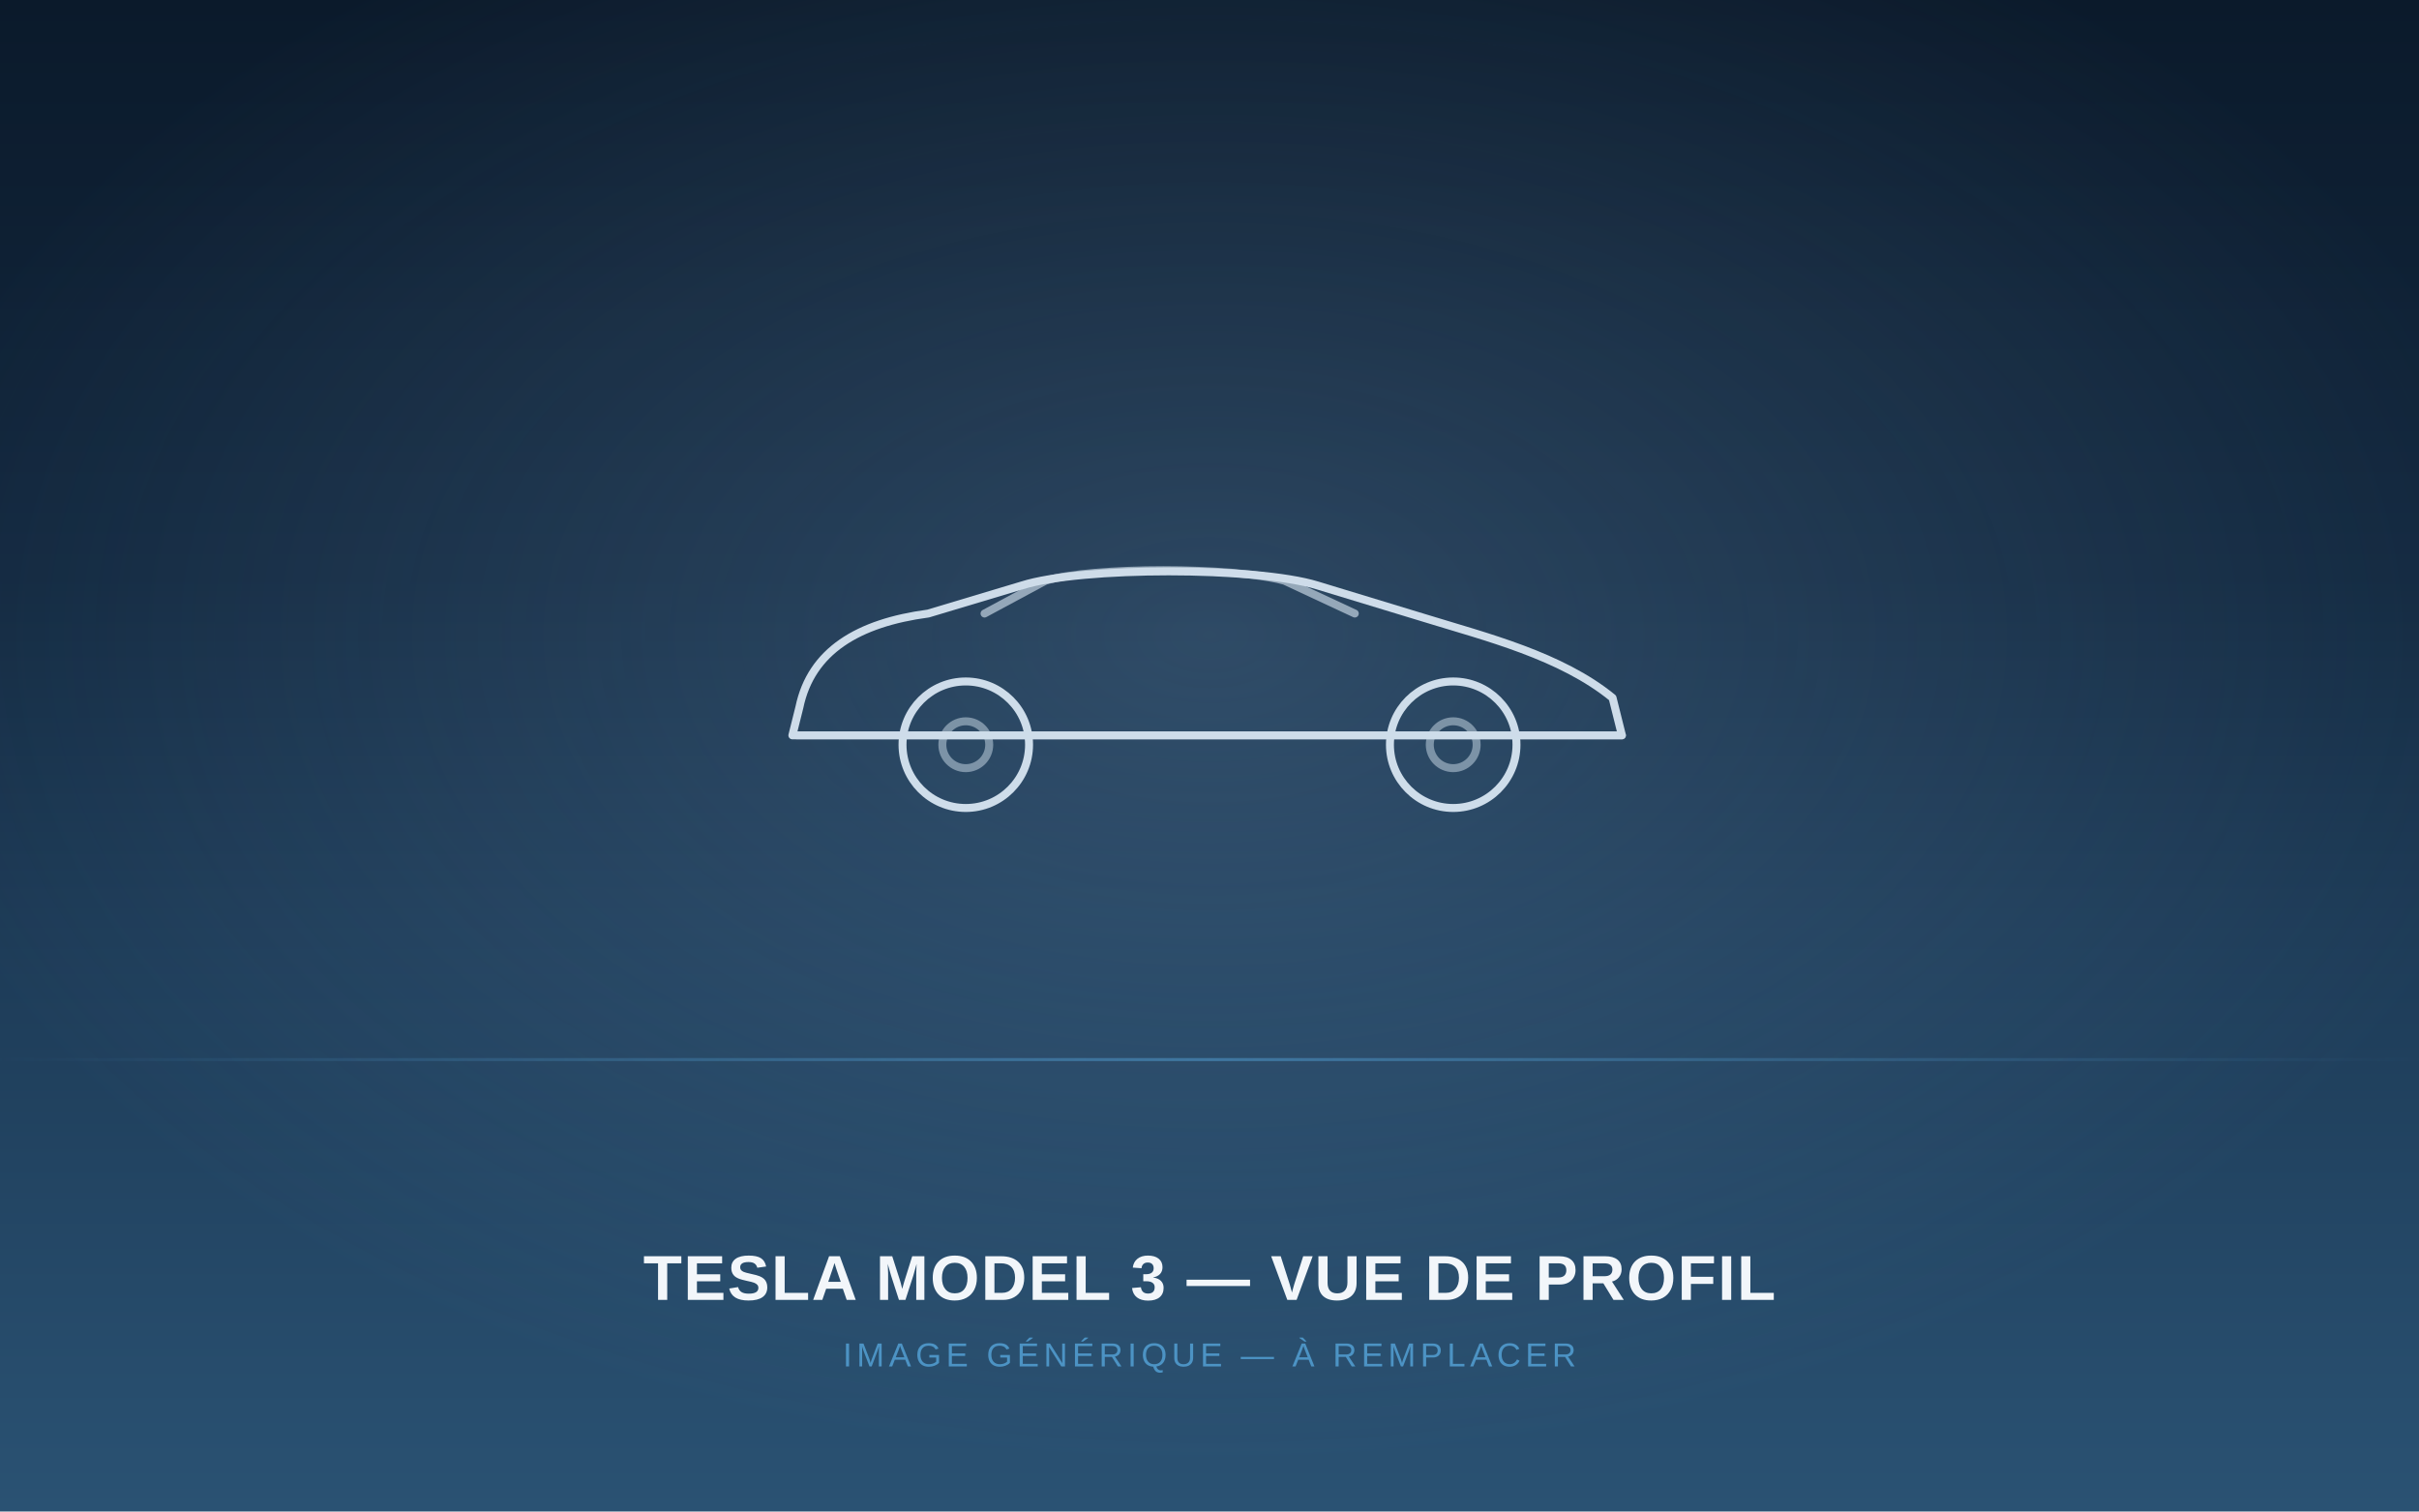
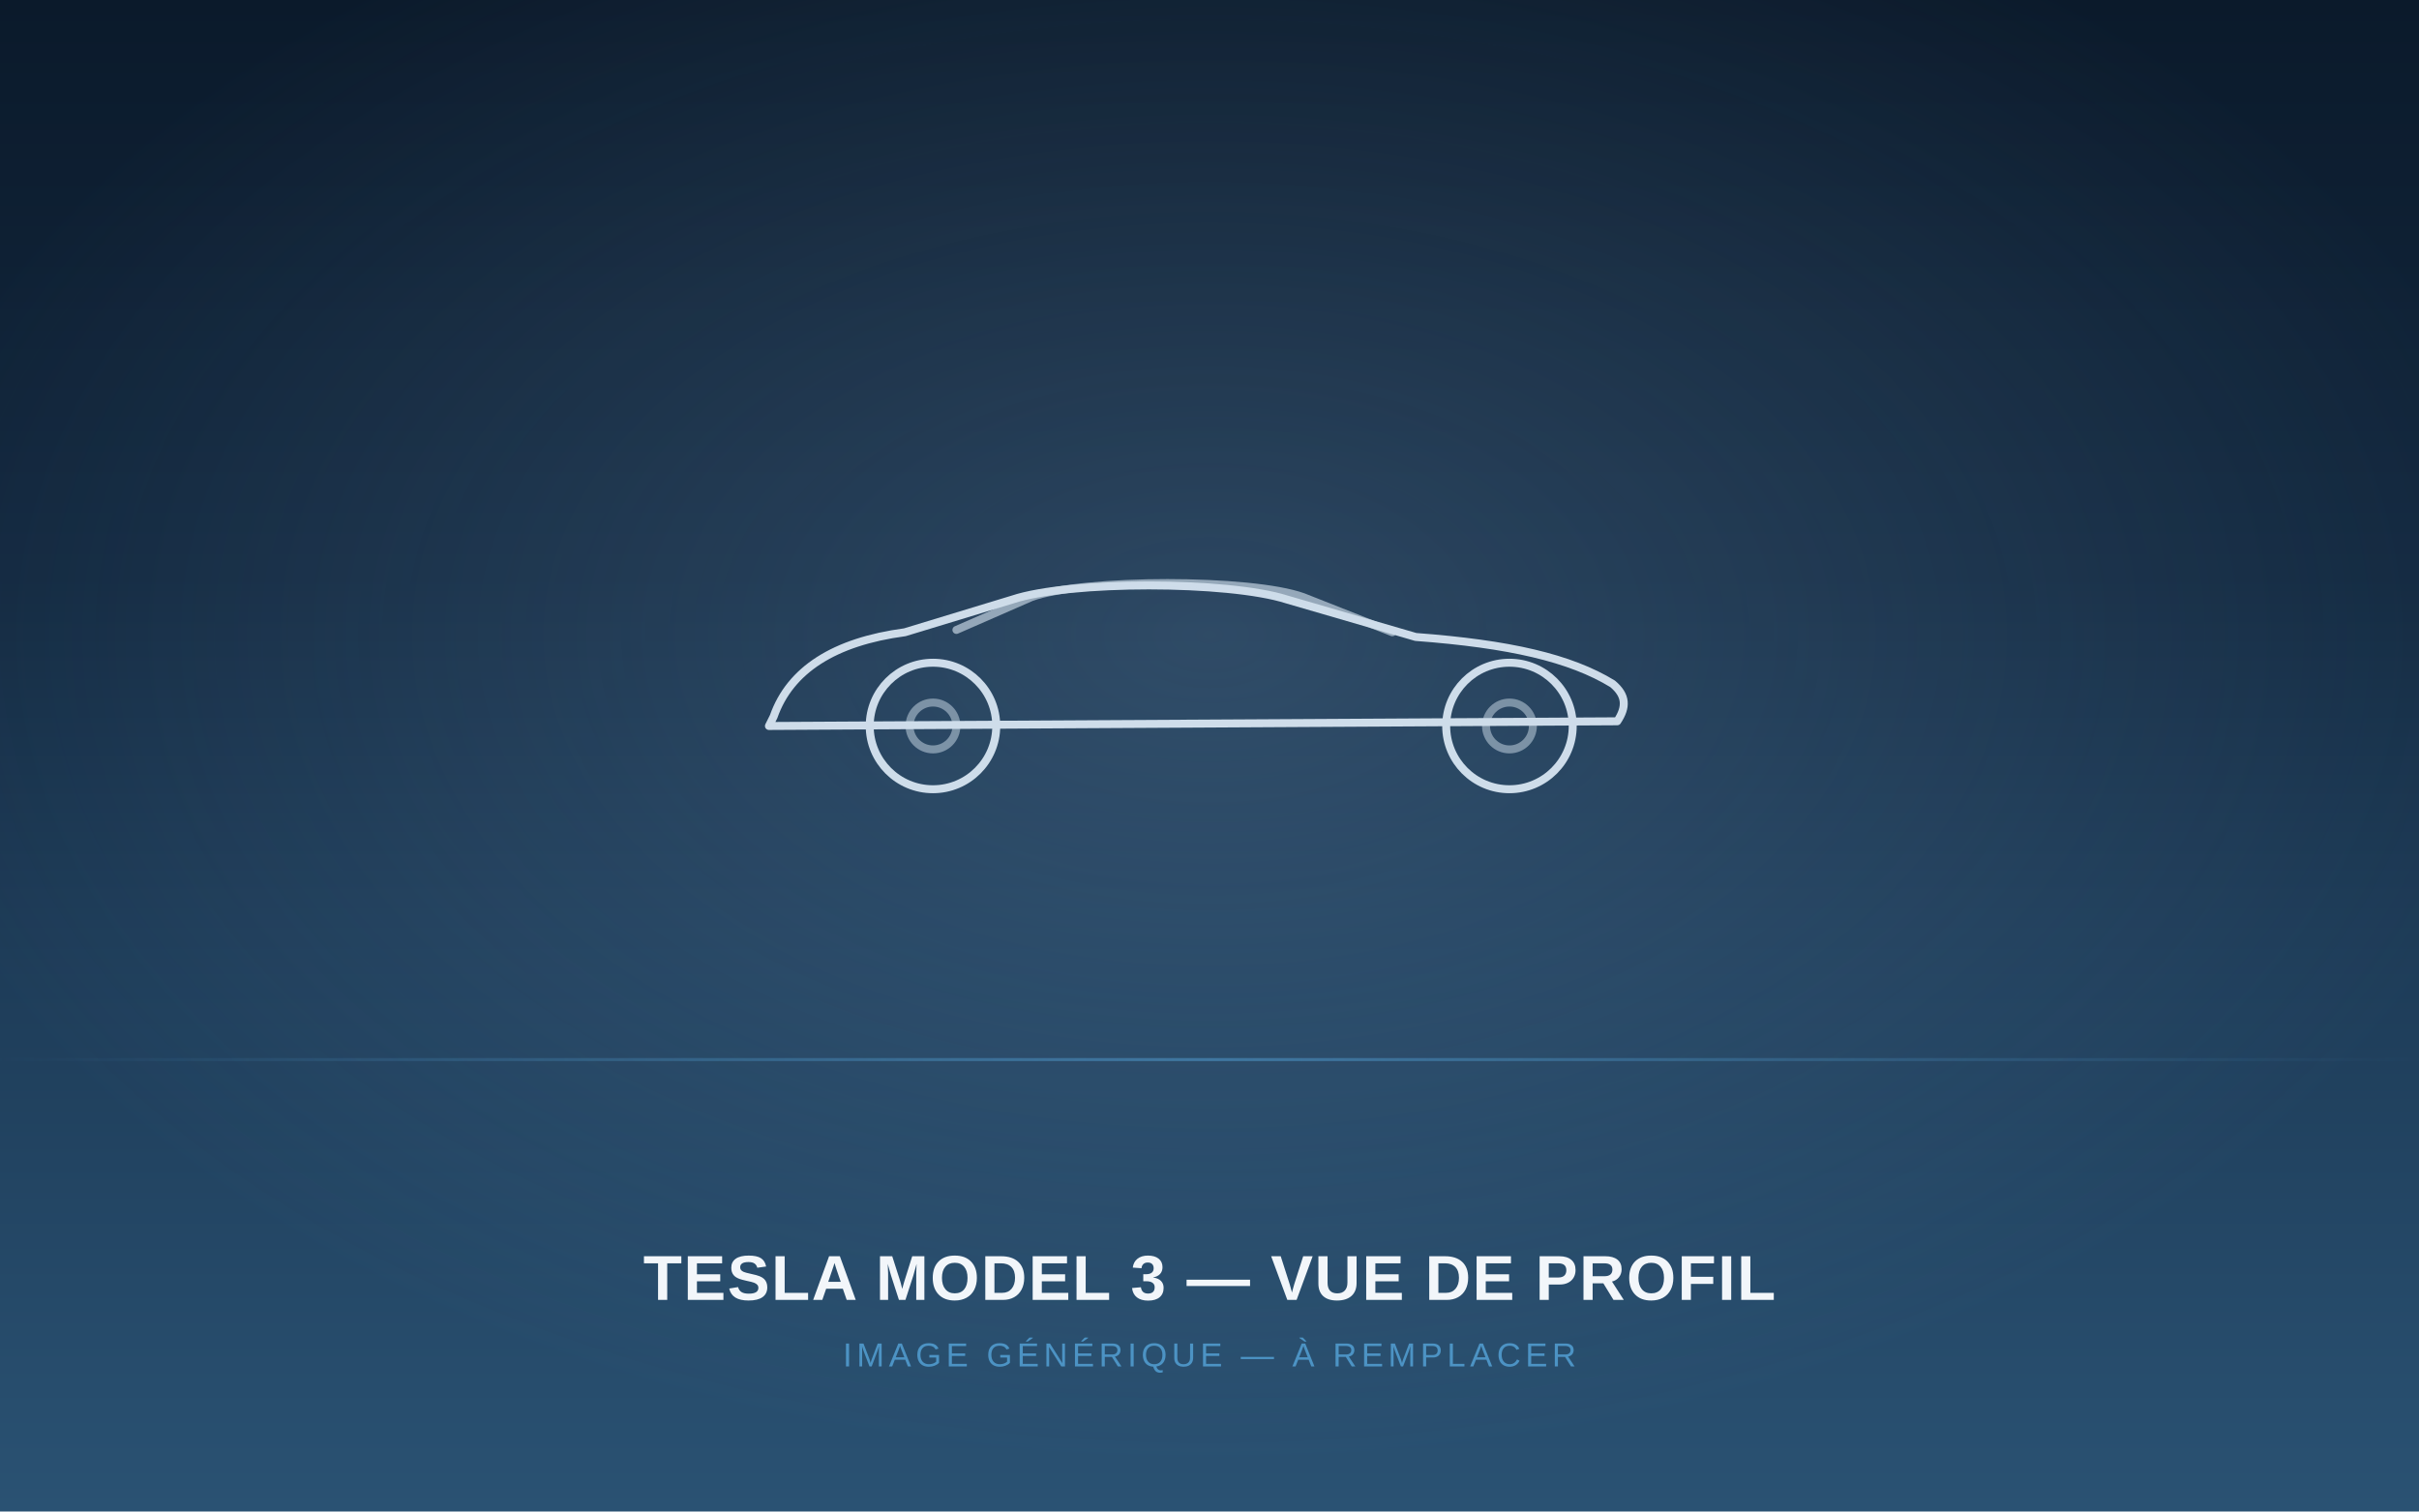
<svg xmlns="http://www.w3.org/2000/svg" width="1600" height="1000" viewBox="0 0 1600 1000">
  <defs>
    <linearGradient id="bg" x1="0%" y1="0%" x2="0%" y2="100%">
      <stop offset="0%" stop-color="#0b1a2b" />
      <stop offset="38%" stop-color="#12283f" />
      <stop offset="62%" stop-color="#1d3b57" />
      <stop offset="100%" stop-color="#2a5273" />
    </linearGradient>
    <radialGradient id="glow" cx="50%" cy="42%" r="55%">
      <stop offset="0%" stop-color="#8cb9e1" stop-opacity="0.22" />
      <stop offset="100%" stop-color="#8cb9e1" stop-opacity="0" />
    </radialGradient>
    <linearGradient id="rule" x1="0%" y1="0%" x2="100%" y2="0%">
      <stop offset="0%" stop-color="#4c93c4" stop-opacity="0" />
      <stop offset="50%" stop-color="#4c93c4" stop-opacity="0.6" />
      <stop offset="100%" stop-color="#4c93c4" stop-opacity="0" />
    </linearGradient>
  </defs>
  <rect width="1600" height="1000" fill="url(#bg)" />
  <rect width="1600" height="1000" fill="url(#glow)" />
  <rect x="0" y="700" width="1600" height="2" fill="url(#rule)" />
  <g transform="translate(800, 440) scale(1.55)" fill="none" stroke="#dce9f5" stroke-width="3.4" stroke-linejoin="round" stroke-linecap="round" opacity="0.92">
-     <path d="M -175 18 C -170 -6 -150 -18 -120 -22 L -80 -34 C -55 -42 20 -42 46 -34 L 92 -20 C 118 -12 150 -4 172 14 L 176 30 L -178 30 Z" />
-     <path d="M -96 -22 L -70 -36 C -50 -42 10 -42 32 -36 L 62 -22" opacity="0.65" />
-     <line x1="-176" y1="30" x2="176" y2="30" opacity="0.5" />
-     <circle cx="-104" cy="34" r="27" />
-     <circle cx="104" cy="34" r="27" />
-     <circle cx="-104" cy="34" r="10" opacity="0.5" />
-     <circle cx="104" cy="34" r="10" opacity="0.5" />
+     <path d="M -186 22 C -179 2 -160 -10 -130 -14 L -84 -28 C -60 -36 8 -36 33 -28 L 88 -12 C 128 -9 154 -3 172 8 C 178 13 178 18 174 24 L -188 26 Z" />
+     <path d="M -108 -15 L -76 -29 C -54 -37 18 -37 40 -29 L 78 -14" opacity="0.65" />
+     <circle cx="-118" cy="26" r="27" />
+     <circle cx="-118" cy="26" r="10" opacity="0.5" />
+     <circle cx="128" cy="26" r="27" />
+     <circle cx="128" cy="26" r="10" opacity="0.5" />
  </g>
  <text x="50%" y="860" text-anchor="middle" font-family="Arial, Helvetica, sans-serif" font-weight="700" font-size="42" fill="#f2f6fa" letter-spacing="1">TESLA MODEL 3 — VUE DE PROFIL</text>
  <text x="50%" y="904" text-anchor="middle" font-family="Arial, Helvetica, sans-serif" font-size="22" fill="#4c93c4" letter-spacing="3">IMAGE GÉNÉRIQUE — À REMPLACER</text>
</svg>
